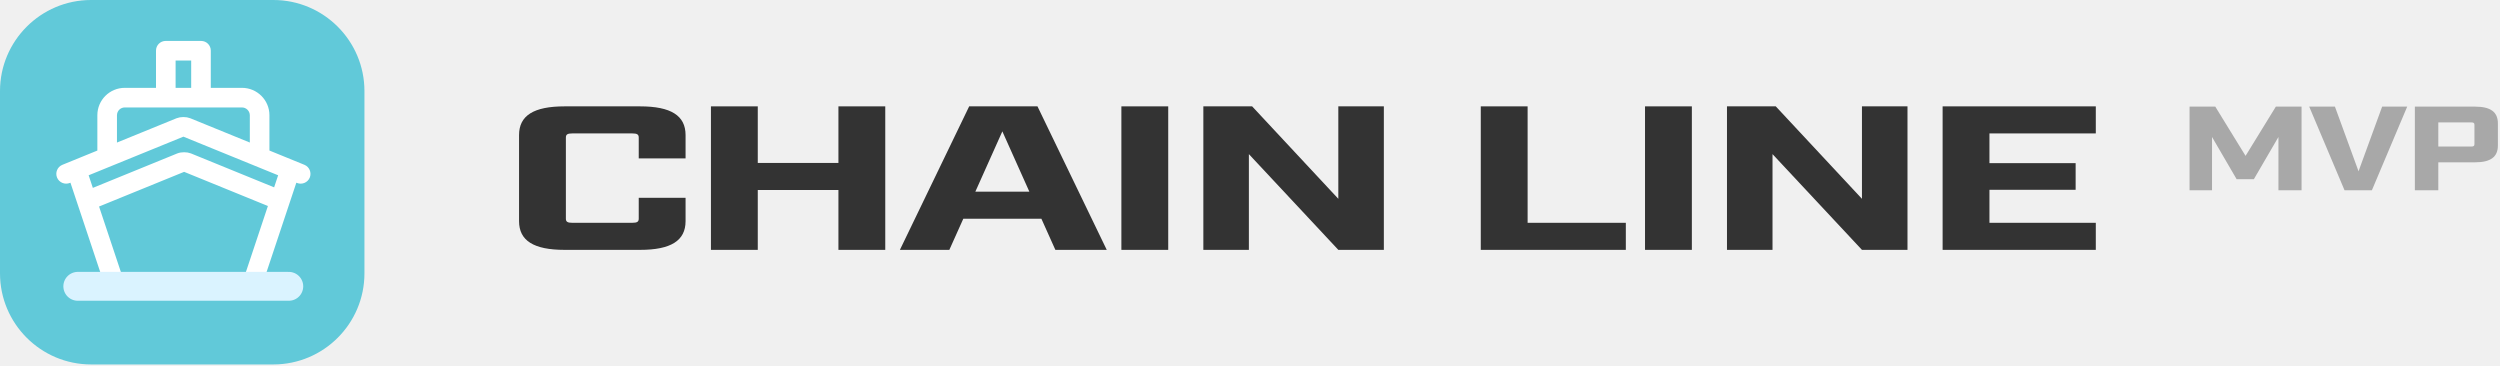
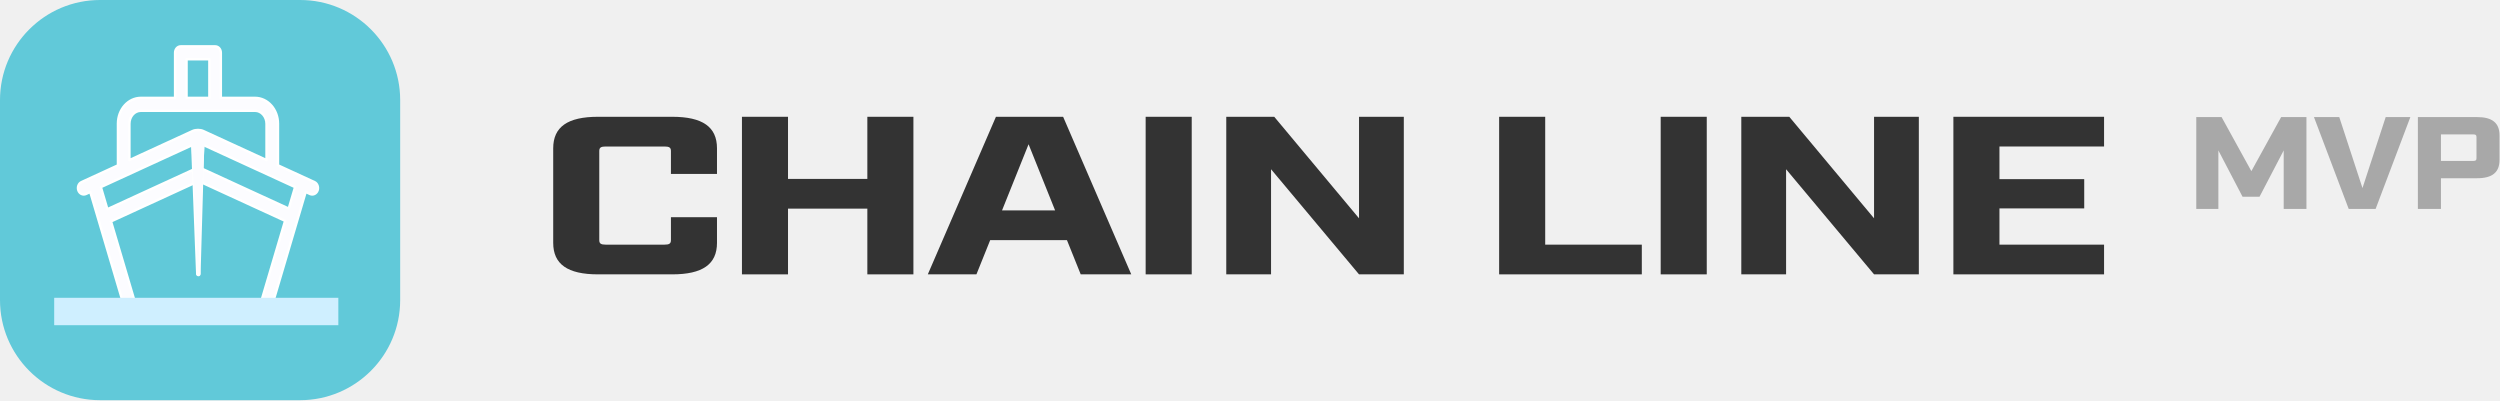
- <svg xmlns="http://www.w3.org/2000/svg" width="952px" height="139px" version="1.1" xml:space="preserve" style="fill-rule:evenodd;clip-rule:evenodd;stroke-linejoin:round;stroke-miterlimit:1.414;">
-   <g transform="matrix(1,0,0,1.01334,-18.2921,-152.526)">
+ <svg xmlns="http://www.w3.org/2000/svg" width="867px" height="139px" version="1.1" xml:space="preserve" style="fill-rule:evenodd;clip-rule:evenodd;stroke-linejoin:round;stroke-miterlimit:1.414;">
+   <g transform="matrix(0.895754,0,0,1.01334,-1.58122,-152.526)">
    <g transform="matrix(1.72015,0,0,1.07,-149.983,-17.109)">
      <path d="M222.81,244.414l16.704,0c6.84,0 10.08,-3.24 10.08,-10.08l0,-8.208l-10.368,0l0,7.344c0,1.08 -0.36,1.44 -1.44,1.44l-13.248,0c-1.08,0 -1.44,-0.36 -1.44,-1.44l0,-28.512c0,-1.08 0.36,-1.44 1.44,-1.44l13.248,0c1.08,0 1.44,0.36 1.44,1.44l0,7.344l10.368,0l0,-8.208c0,-6.84 -3.24,-10.08 -10.08,-10.08l-16.704,0c-6.84,0 -10.08,3.24 -10.08,10.08l0,30.24c0,6.84 3.24,10.08 10.08,10.08Z" style="fill:none;" />
      <path d="M255.21,244.414l10.368,0l0,-21.024l17.856,0l0,21.024l10.368,0l0,-50.4l-10.368,0l0,19.872l-17.856,0l0,-19.872l-10.368,0l0,50.4Z" style="fill:none;" />
      <path d="M331.458,244.414l11.376,0l-15.336,-50.4l-15.12,0l-15.336,50.4l10.944,0l3.096,-10.944l17.28,0l3.096,10.944Zm-17.712,-20.448l5.976,-21.168l5.976,21.168l-11.952,0Z" style="fill:none;" />
      <rect x="346.074" y="194.014" width="10.368" height="50.4" style="fill:none;" />
      <path d="M364.218,244.414l10.08,0l0,-33.624l19.8,33.624l10.08,0l0,-50.4l-10.08,0l0,32.472l-19.08,-32.472l-10.8,0l0,50.4Z" style="fill:none;" />
      <path d="M425.634,244.414l32.112,0l0,-9.504l-21.744,0l0,-40.896l-10.368,0l0,50.4Z" style="fill:none;" />
      <rect x="461.994" y="194.014" width="10.368" height="50.4" style="fill:none;" />
      <path d="M480.138,244.414l10.08,0l0,-33.624l19.8,33.624l10.08,0l0,-50.4l-10.08,0l0,32.472l-19.08,-32.472l-10.8,0l0,50.4Z" style="fill:none;" />
      <path d="M527.874,244.414l33.912,0l0,-9.504l-23.544,0l0,-11.592l19.08,0l0,-9.36l-19.08,0l0,-10.44l23.544,0l0,-9.504l-33.912,0l0,50.4Z" style="fill:none;" />
    </g>
    <g transform="matrix(1.4768,0,0,1.07,-403.929,-15.5418)">
      <path d="M850.491,222.026l5.793,0l0,-18.721l6.338,14.817l4.45,0l6.338,-14.817l0,18.721l5.961,0l0,-29.383l-6.632,0l-7.808,17.294l-7.807,-17.294l-6.633,0l0,29.383Z" style="fill:none;" />
      <path d="M890.453,222.026l7.051,0l9.109,-29.383l-6.464,0l-6.087,22.709l-6.086,-22.709l-6.632,0l9.109,29.383Z" style="fill:none;" />
      <path d="M908.586,222.026l6.045,0l0,-9.822l9.486,0c3.988,0 5.877,-1.889 5.877,-5.877l0,-7.808c0,-3.987 -1.889,-5.876 -5.877,-5.876l-15.531,0l0,29.383Zm6.045,-15.363l0,-8.479l8.479,0c0.629,0 0.839,0.209 0.839,0.839l0,6.8c0,0.63 -0.21,0.84 -0.839,0.84l-8.479,0Z" style="fill:none;" />
    </g>
    <g transform="matrix(1.72015,0,0,1.07,-149.983,-17.109)">
      <path d="M222.81,244.414l16.704,0c6.84,0 10.08,-3.24 10.08,-10.08l0,-8.208l-10.368,0l0,7.344c0,1.08 -0.36,1.44 -1.44,1.44l-13.248,0c-1.08,0 -1.44,-0.36 -1.44,-1.44l0,-28.512c0,-1.08 0.36,-1.44 1.44,-1.44l13.248,0c1.08,0 1.44,0.36 1.44,1.44l0,7.344l10.368,0l0,-8.208c0,-6.84 -3.24,-10.08 -10.08,-10.08l-16.704,0c-6.84,0 -10.08,3.24 -10.08,10.08l0,30.24c0,6.84 3.24,10.08 10.08,10.08Z" style="fill:#333;fill-rule:nonzero;" />
      <path d="M255.21,244.414l10.368,0l0,-21.024l17.856,0l0,21.024l10.368,0l0,-50.4l-10.368,0l0,19.872l-17.856,0l0,-19.872l-10.368,0l0,50.4Z" style="fill:#333;fill-rule:nonzero;" />
      <path d="M331.458,244.414l11.376,0l-15.336,-50.4l-15.12,0l-15.336,50.4l10.944,0l3.096,-10.944l17.28,0l3.096,10.944Zm-17.712,-20.448l5.976,-21.168l5.976,21.168l-11.952,0Z" style="fill:#333;fill-rule:nonzero;" />
      <rect x="346.074" y="194.014" width="10.368" height="50.4" style="fill:#333;fill-rule:nonzero;" />
      <path d="M364.218,244.414l10.08,0l0,-33.624l19.8,33.624l10.08,0l0,-50.4l-10.08,0l0,32.472l-19.08,-32.472l-10.8,0l0,50.4Z" style="fill:#333;fill-rule:nonzero;" />
      <path d="M425.634,244.414l32.112,0l0,-9.504l-21.744,0l0,-40.896l-10.368,0l0,50.4Z" style="fill:#333;fill-rule:nonzero;" />
      <rect x="461.994" y="194.014" width="10.368" height="50.4" style="fill:#333;fill-rule:nonzero;" />
      <path d="M480.138,244.414l10.08,0l0,-33.624l19.8,33.624l10.08,0l0,-50.4l-10.08,0l0,32.472l-19.08,-32.472l-10.8,0l0,50.4Z" style="fill:#333;fill-rule:nonzero;" />
      <path d="M527.874,244.414l33.912,0l0,-9.504l-23.544,0l0,-11.592l19.08,0l0,-9.36l-19.08,0l0,-10.44l23.544,0l0,-9.504l-33.912,0l0,50.4Z" style="fill:#333;fill-rule:nonzero;" />
    </g>
    <g transform="matrix(1.4768,0,0,1.07,-403.929,-15.5418)">
      <path d="M850.491,222.026l5.793,0l0,-18.721l6.338,14.817l4.45,0l6.338,-14.817l0,18.721l5.961,0l0,-29.383l-6.632,0l-7.808,17.294l-7.807,-17.294l-6.633,0l0,29.383Z" style="fill:#a8a8a8;fill-rule:nonzero;" />
      <path d="M890.453,222.026l7.051,0l9.109,-29.383l-6.464,0l-6.087,22.709l-6.086,-22.709l-6.632,0l9.109,29.383Z" style="fill:#a8a8a8;fill-rule:nonzero;" />
      <path d="M908.586,222.026l6.045,0l0,-9.822l9.486,0c3.988,0 5.877,-1.889 5.877,-5.877l0,-7.808c0,-3.987 -1.889,-5.876 -5.877,-5.876l-15.531,0l0,29.383Zm6.045,-15.363l0,-8.479l8.479,0c0.629,0 0.839,0.209 0.839,0.839l0,6.8c0,0.63 -0.21,0.84 -0.839,0.84l-8.479,0Z" style="fill:#a8a8a8;fill-rule:nonzero;" />
    </g>
  </g>
  <path d="M138.781,34.695c0,-19.149 -15.546,-34.695 -34.695,-34.695l-69.391,0c-19.149,0 -34.695,15.546 -34.695,34.695l0,69.391c0,19.149 15.546,34.695 34.695,34.695l69.391,0c19.149,0 34.695,-15.546 34.695,-34.695l0,-69.391Z" style="fill:#61c9d9;" />
-   <path d="M35.853,77.786l10.011,30.034l-4.237,1.412l-13.883,-41.651l-1.695,0.691c-1.155,0.47 -2.482,-0.107 -2.934,-1.216c-0.466,-1.142 0.064,-2.438 1.2,-2.901l14.259,-5.816l0,-14.466c0,-4.928 3.992,-8.923 8.954,-8.923l13.376,0l0,-15.674c0,-1.209 0.961,-2.19 2.191,-2.19l13.483,0c1.21,0 2.19,0.96 2.19,2.19l0,15.674l13.377,0c4.945,0 8.954,4.012 8.954,8.923l0,14.46l14.272,5.822c1.129,0.46 1.652,1.793 1.2,2.901c-0.465,1.142 -1.801,1.677 -2.934,1.216l-1.707,-0.696l-13.885,41.656l-4.237,-1.412l10.079,-30.237l-33.768,-13.764l-34.266,13.967Zm-1.416,-4.249l-2.549,-7.646l37.955,-15.47l37.943,15.466l-2.483,7.447l-33.154,-13.523c-1.096,-0.447 -2.946,-0.455 -4.075,0.006l-33.637,13.72Zm8.603,-17.02l24.759,-10.099c1.129,-0.46 2.952,-0.463 4.088,0l24.746,10.094l0,-12.588c0,-2.489 -2.036,-4.508 -4.477,-4.508l-44.639,0c-2.473,0 -4.477,1.98 -4.477,4.508l0,12.593Zm22.33,-34.965l8.932,0l0,13.398l-8.932,0l0,-13.398Z" style="fill:#fff;stroke:#fff;stroke-width:3px;" />
-   <path d="M29.626,109.031l80.34,0" style="fill:none;stroke:#daf3ff;stroke-width:11px;stroke-linecap:round;stroke-miterlimit:1.5;" />
+   <g>
+     <path d="M38.496,76.786l8.885,30.034l-3.76,1.412l-12.321,-41.651l-1.504,0.691c-1.025,0.47 -2.203,-0.107 -2.604,-1.216c-0.414,-1.142 0.057,-2.438 1.065,-2.901l12.654,-5.816l0,-14.466c0,-4.928 3.542,-8.923 7.946,-8.923l11.87,0l0,-15.674c0,-1.209 0.853,-2.19 1.944,-2.19l11.966,0c1.073,0 1.944,0.96 1.944,2.19l0,15.674l11.87,0c4.389,0 7.946,4.012 7.946,8.923l0,14.46l12.666,5.822c1.001,0.46 1.466,1.793 1.065,2.901c-0.413,1.142 -1.599,1.677 -2.604,1.216l-1.514,-0.696l-12.323,41.656l-3.76,-1.412l8.945,-30.237l-29.967,-13.764l-30.409,13.967Zm-1.257,-4.249l-2.261,-7.646l33.682,-15.47l33.672,15.466l-2.203,7.447l-29.422,-13.523c-0.974,-0.447 -2.615,-0.455 -3.617,0.006l-29.851,13.72Zm7.635,-17.02l21.972,-10.099c1.002,-0.46 2.62,-0.463 3.628,0l21.96,10.094l0,-12.588c0,-2.489 -1.806,-4.508 -3.973,-4.508l-39.614,0c-2.194,0 -3.973,1.98 -3.973,4.508l0,12.593Zm19.817,-34.965l7.926,0l0,13.398l-7.926,0l0,-13.398Z" style="fill:#fcfcff;stroke:#fff;stroke-width:0.85px;" />
+     <path d="M67.013,50.437l1.72,44.496" style="fill:none;stroke:#fff;stroke-width:1.5px;stroke-linecap:round;stroke-miterlimit:1.5;" />
+     <path d="M70.093,50.437l-1.278,44.626" style="fill:none;stroke:#fff;stroke-width:1.5px;stroke-linecap:round;stroke-miterlimit:1.5;" />
+     <path d="M68.68,94.145l2.371,-45.981l-4.742,0l2.371,45.981Z" style="fill:#fcfcff;" />
+   </g>
+   <path d="M18.793,108.031l98.541,0" style="fill:none;stroke:#cfefff;stroke-width:9.5px;stroke-miterlimit:1.5;" />
</svg>
